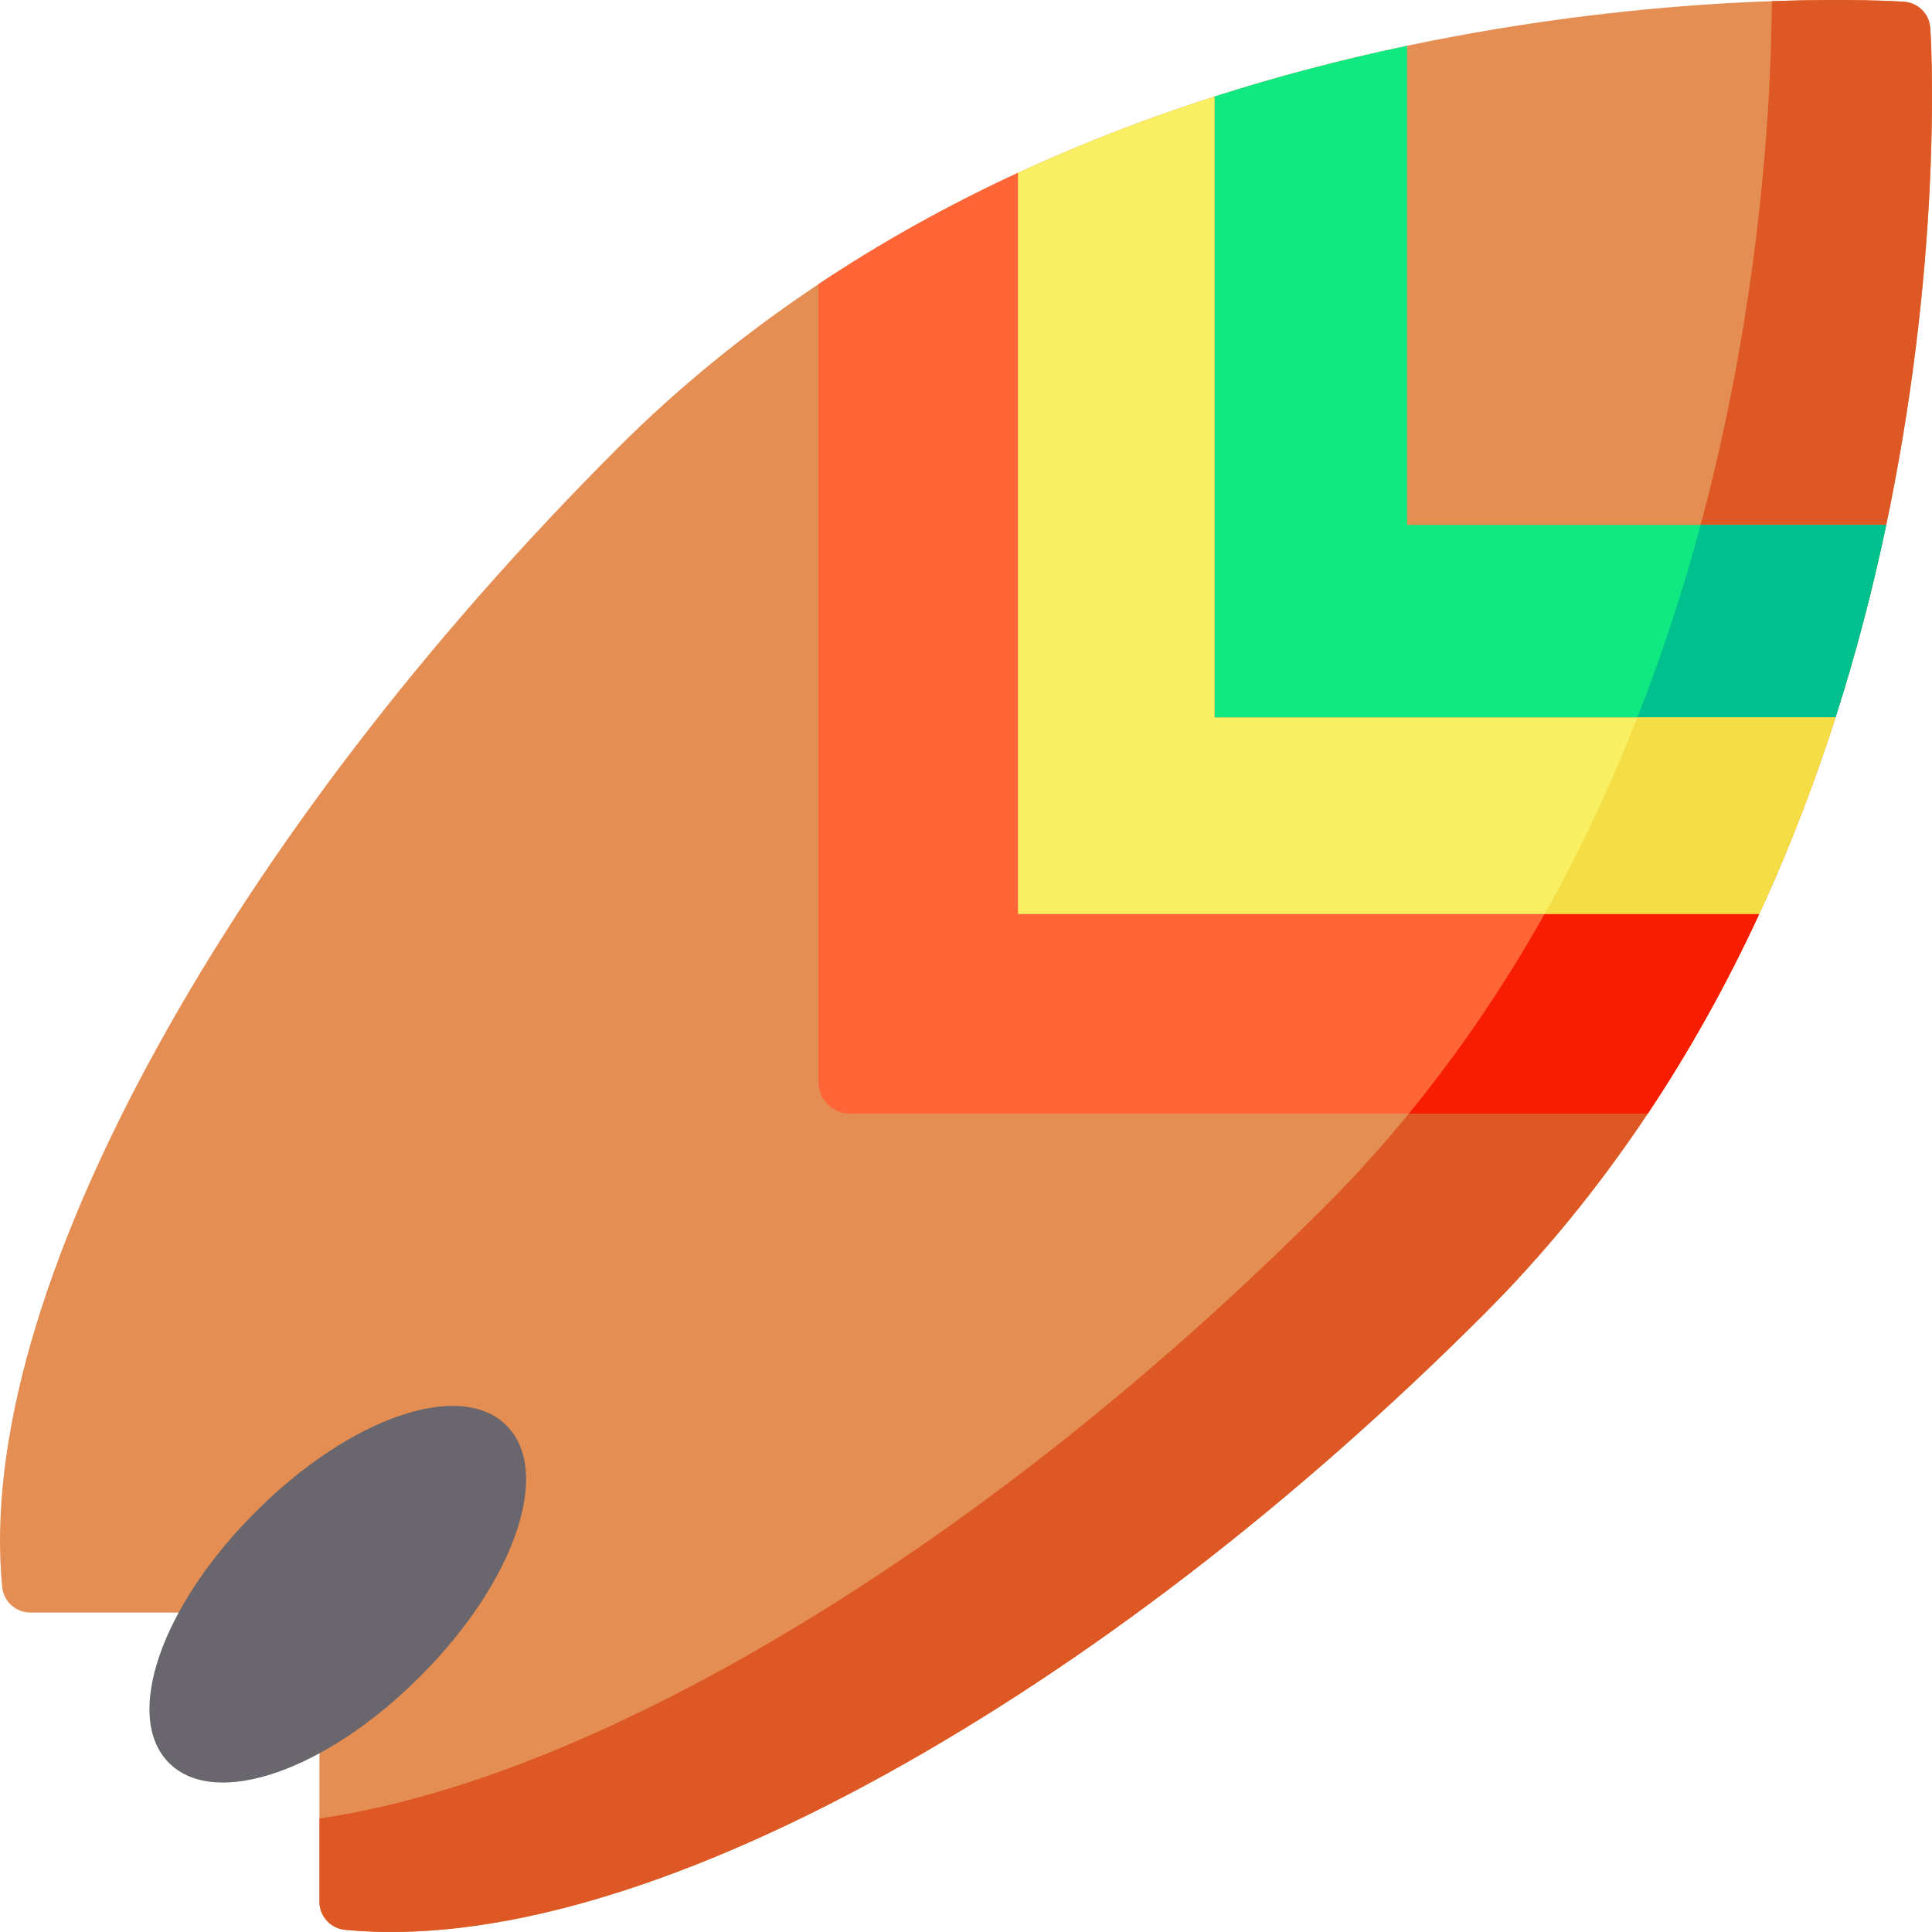
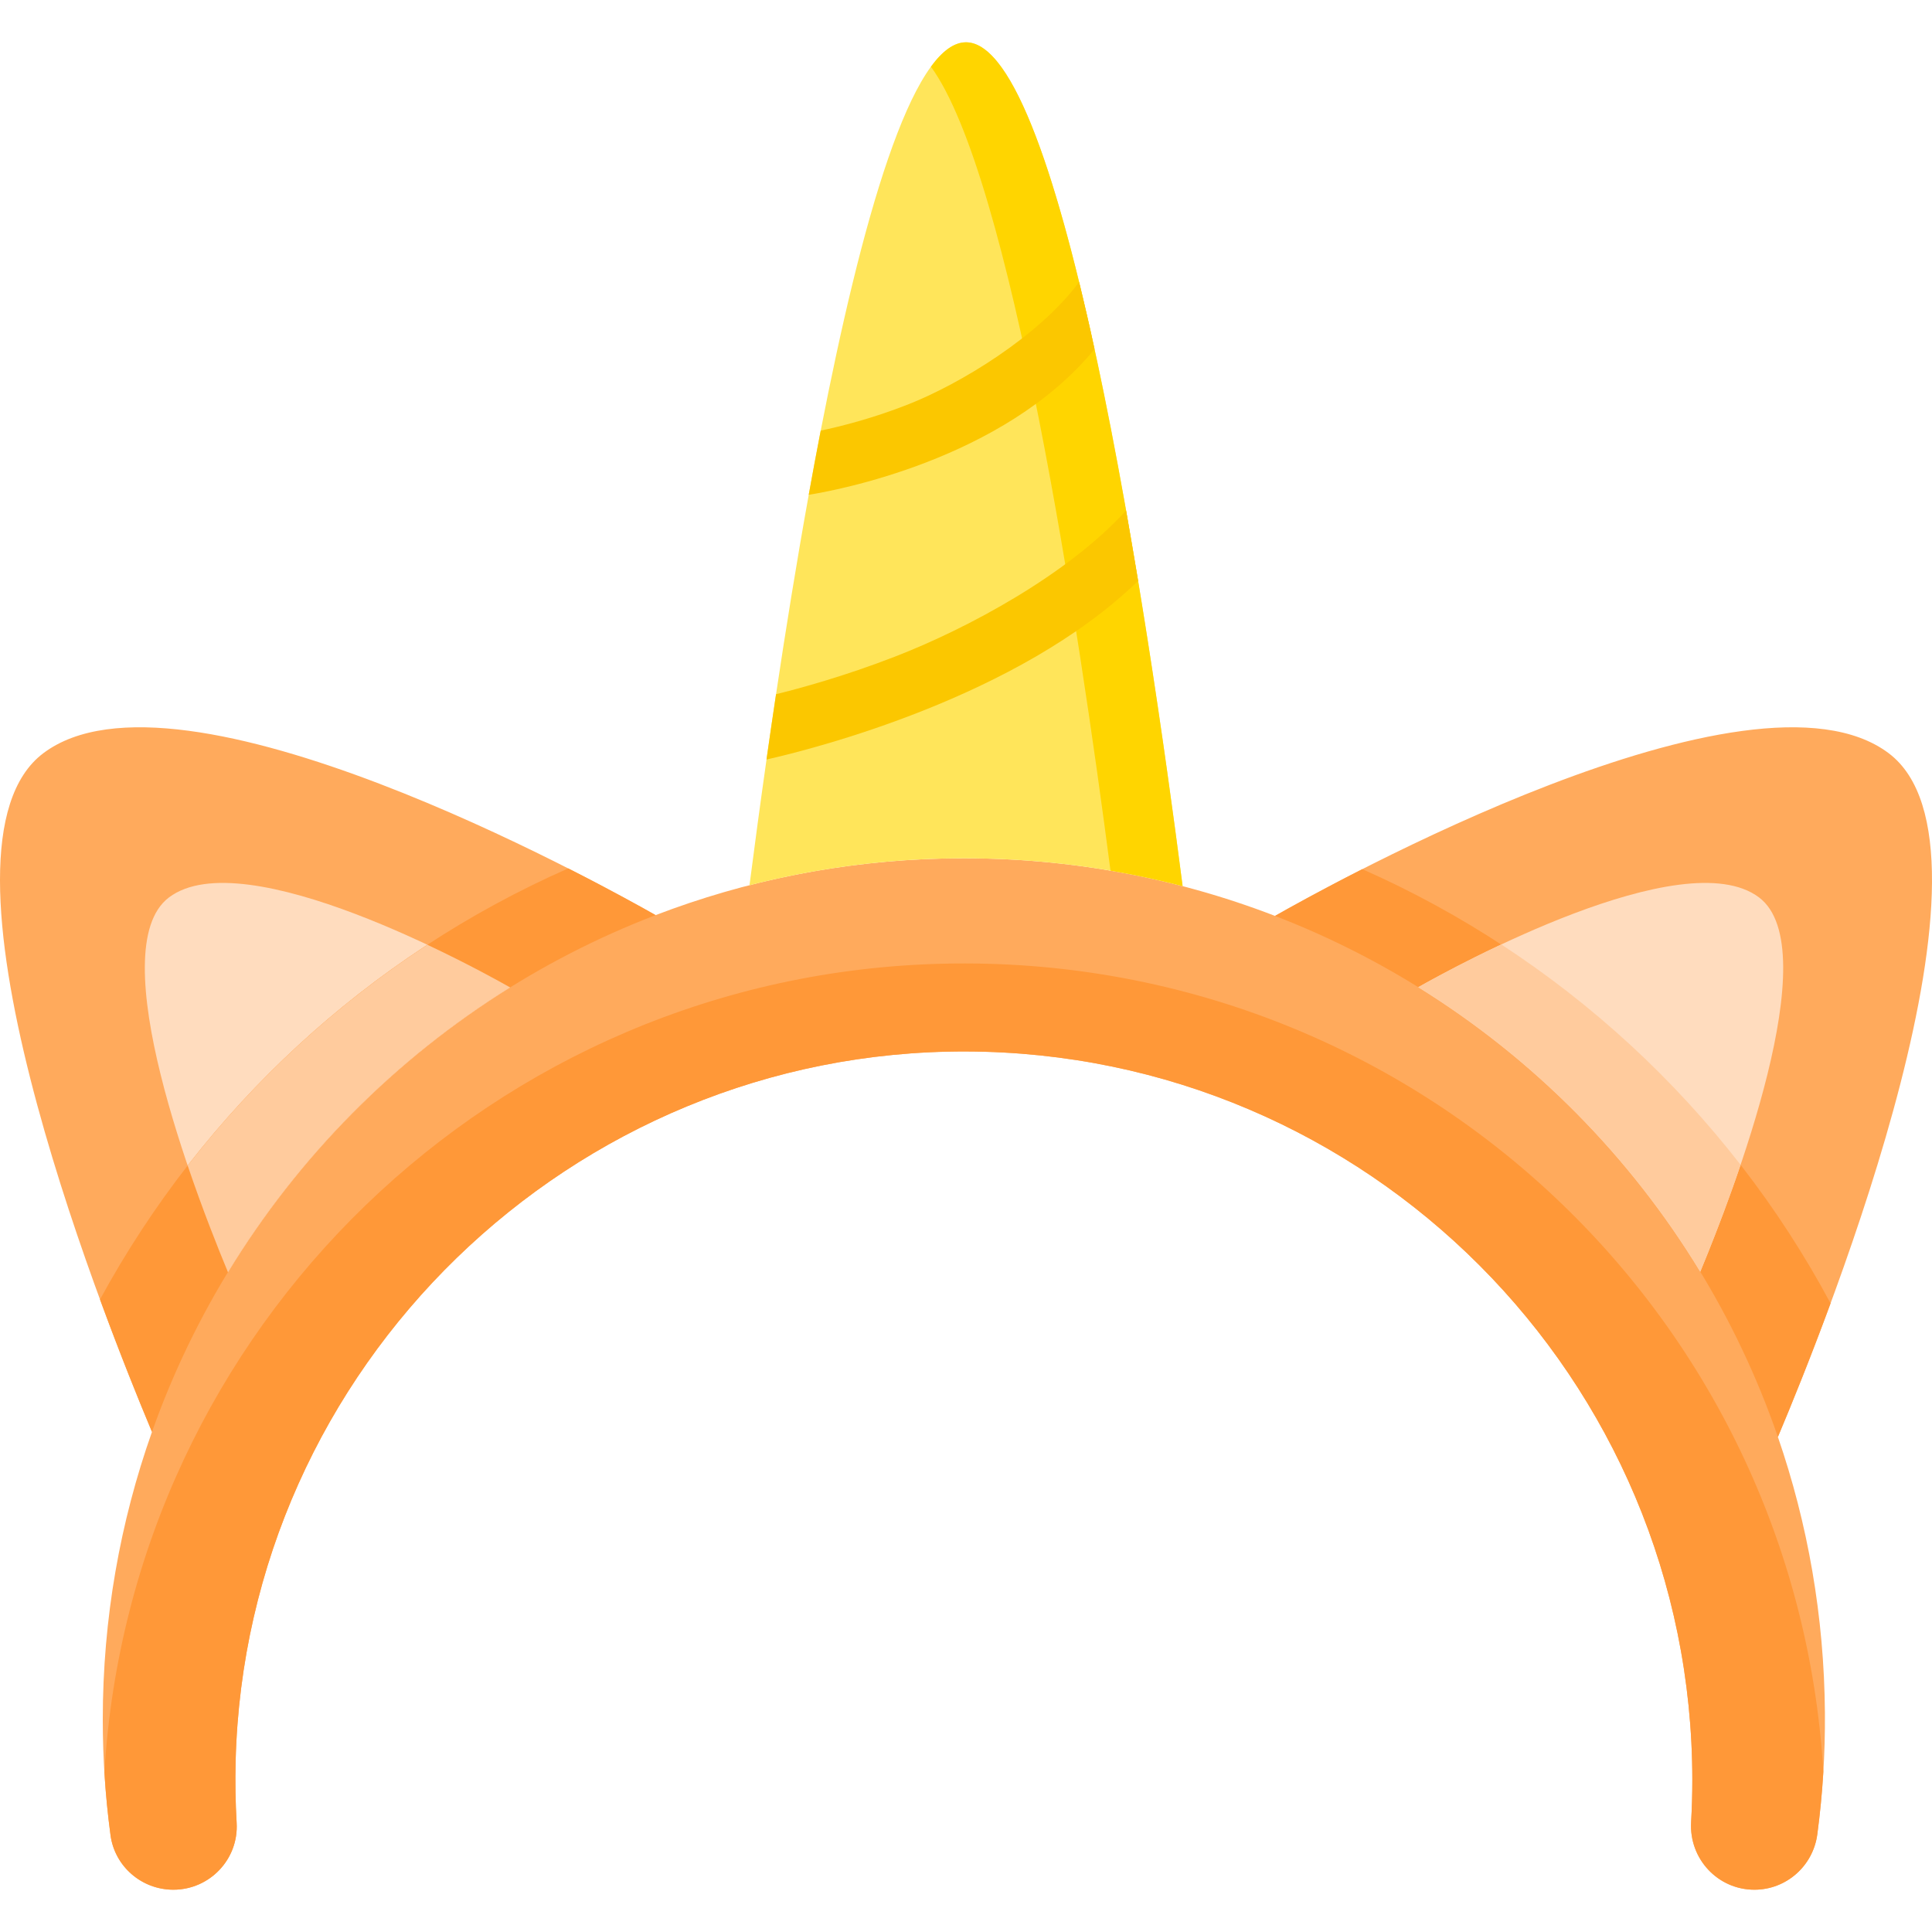
- <svg xmlns="http://www.w3.org/2000/svg" id="Layer_1" enable-background="new 0 0 512 512" height="512" viewBox="0 0 512 512" width="512">
-   <g>
-     <path d="m511.545 7.44c-.247-3.755-3.231-6.739-6.986-6.986-1.047-.071-13.993-.884-34.993-.149-21.516.757-51.475 3.14-85.748 9.638-3.663.693-7.318 1.421-10.932 2.192-17.55 3.691-34.576 8.174-50.995 13.435-16.97 5.43-33.296 11.702-48.859 18.738-1.082.488-2.164.99-3.238 1.485-18.78 8.683-36.436 18.547-52.904 29.528-19.445 12.954-37.221 27.463-53.18 43.422-50.21 50.21-92.345 105.001-121.858 158.457-30.722 55.639-44.998 105.213-41.272 143.374.375 3.839 3.606 6.774 7.467 6.774h44.999l31.614 31.614v44.999c-.007 2.058.827 3.939 2.192 5.303 1.188 1.188 2.786 1.98 4.575 2.157 38.161 3.726 87.742-10.543 143.382-41.265 53.455-29.514 108.24-71.656 158.45-121.865 15.959-15.959 30.461-33.728 43.415-53.173 10.981-16.468 20.852-34.131 29.535-52.911.495-1.075.997-2.156 1.485-3.239 7.036-15.563 13.307-31.889 18.738-48.859 5.261-16.418 9.744-33.445 13.435-50.995.771-3.613 1.499-7.269 2.192-10.932 12.83-67.703 9.627-118.606 9.486-120.742z" fill="#e58e53" />
-     <path d="m393.257 348.289c-50.21 50.21-104.994 92.352-158.45 121.865-55.64 30.723-105.221 44.992-143.382 41.265-1.789-.177-3.387-.969-4.575-2.157-1.365-1.365-2.199-3.245-2.192-5.303v-22.047c31.55-4.624 68.092-18.158 107.717-40.035 53.462-29.521 108.254-71.656 158.464-121.865 30.249-30.249 55.287-67.038 74.427-109.329 15.259-33.714 26.82-70.984 34.364-110.785 8.039-42.404 9.779-78.224 9.934-99.592 21-.735 33.947.078 34.993.149 3.755.247 6.739 3.231 6.986 6.986.141 2.135 3.344 53.038-9.489 120.741-.693 3.663-1.421 7.318-2.192 10.932-3.691 17.55-8.174 34.576-13.435 50.995-5.43 16.97-11.702 33.296-18.738 48.859-.488 1.082-.99 2.164-1.485 3.238-8.683 18.78-18.554 36.443-29.535 52.911-12.951 19.444-27.453 37.213-43.412 53.172z" fill="#dd5824" />
-     <path d="m436.672 295.116h-63.312l-148.098-.007c-4.624 0-8.372-3.748-8.372-8.372v-211.417c16.468-10.981 34.124-20.845 52.904-29.528v196.413h196.413c-8.683 18.781-18.554 36.443-29.535 52.911z" fill="#ff6536" />
-     <path d="m466.207 242.205h-196.413v-196.413c1.075-.495 2.157-.997 3.238-1.485 15.563-7.035 31.89-13.307 48.859-18.737v164.538h164.537c-5.43 16.97-11.702 33.296-18.738 48.859-.486 1.082-.988 2.164-1.483 3.238z" fill="#f9ef63" />
-     <path d="m486.429 190.108h-164.537v-164.538c16.418-5.261 33.445-9.744 50.995-13.435v126.978h126.978c-3.692 17.55-8.175 34.576-13.436 50.995z" fill="#10e881" />
-     <path d="m134.23 377.772c-12.23-12.23-41.453-2.168-66.527 22.906s-35.136 54.297-22.906 66.527 41.453 2.169 66.528-22.906 35.135-54.297 22.905-66.527z" fill="#69676d" />
-     <path d="m486.429 190.108h-52.494c6.406-16.305 11.999-33.339 16.744-50.995h49.185c-3.691 17.55-8.174 34.576-13.435 50.995z" fill="#00c18e" />
-     <path d="m436.672 295.116h-63.312c13.272-16.213 25.285-33.883 35.969-52.911h56.878c-8.683 18.781-18.554 36.443-29.535 52.911z" fill="#f71d00" />
-     <path d="m466.207 242.205h-56.878c5.699-10.125 11.009-20.64 15.938-31.522 3.041-6.717 5.932-13.583 8.669-20.576h52.494c-5.43 16.97-11.702 33.296-18.738 48.859-.488 1.083-.99 2.165-1.485 3.239z" fill="#f4dd45" />
+ <svg xmlns="http://www.w3.org/2000/svg" id="Capa_1" enable-background="new 0 0 512 512" height="512" viewBox="0 0 512 512" width="512">
+   <path d="m500.526 199.614c-36.358-27.399-149.113 35.406-162.63 43.11-27.166-10.477-56.839-15.929-87.877-15.206-26.828.624-52.508 5.884-76.277 15-15.008-8.526-126.208-70.079-162.269-42.904-32.977 24.851 14.144 144.89 28.803 179.853-8.437 23.827-13.04 49.467-13.04 76.184 0 10.41.701 20.656 2.054 30.696 1.118 8.296 8.271 14.447 16.642 14.447h.006c9.639 0 17.337-8.09 16.776-17.712-.314-5.39-.407-10.839-.269-16.339 2.633-104.521 89.001-188.393 193.555-188.092 106.358.306 192.483 86.62 192.483 193.049 0 3.753-.108 7.481-.32 11.181-.556 9.702 7.051 17.913 16.768 17.913 8.457 0 15.552-6.289 16.673-14.671 1.406-10.51 2.097-21.247 2.018-32.16-.186-25.659-4.564-50.253-12.461-73.159 13.963-33.113 62.779-156.01 29.365-181.19z" fill="#ffaa5c" />
+   <path d="m313.407 234.838c-20.173-5.255-41.438-7.83-63.383-7.315-17.71.412-34.916 2.854-51.4 7.078 1.267-9.829 2.782-21.131 4.513-33.319.01-.082.021-.175.031-.258.793-5.522 1.617-11.22 2.493-17.051 2.545-16.979 5.45-35.05 8.665-52.843 0-.031.01-.051.01-.082 1.02-5.687 2.081-11.343 3.163-16.927 10.653-54.863 24.098-102.915 38.501-102.915 10.581 0 20.626 25.881 29.435 61.333.185.731.361 1.463.546 2.194 1.391 5.718 2.761 11.663 4.08 17.783 2.947 13.507 5.708 27.828 8.273 42.262.031.165.062.34.093.505 1.102 6.223 2.164 12.456 3.184 18.658 4.965 29.97 8.994 59.075 11.796 80.897z" fill="#ffe55a" />
+   <path d="m294.295 230.726c6.468 1.103 12.843 2.475 19.113 4.108-9.282-72.104-31.831-223.625-57.408-223.625-3.149 0-6.252 2.306-9.29 6.469 21.179 29.018 39.198 148.696 47.585 213.048z" fill="#ffd500" />
+   <path d="m135.193 261.677c-8.978-5.089-70.404-38.929-90.409-23.853-18.086 13.63 6.989 78.551 15.632 99.325 18.657-30.641 44.316-56.548 74.777-75.472z" fill="#ffdcbe" />
+   <path d="m361.025 230.336c-11.566 5.877-20.004 10.607-23.129 12.388 62.288 24.022 111.356 74.534 133.265 138.08 3.254-7.716 8.4-20.31 13.957-35.403-27.29-50.97-71.024-91.612-124.093-115.065z" fill="#ff9838" />
+   <path d="m450.583 337.017c8.692-20.913 33.625-85.591 15.576-99.192-19.935-15.023-80.991 18.522-90.305 23.794 30.444 18.875 56.095 44.727 74.729 75.398z" fill="#ffdcbe" />
+   <path d="m150.582 230.137c-52.927 23.308-96.612 63.724-124.076 114.24 5.388 14.696 10.425 27.112 13.77 35.089 22.271-62.894 71.327-113.117 133.466-136.948-3.413-1.939-11.812-6.624-23.16-12.381z" fill="#ff9838" />
+   <path d="m113.261 250.376c-24.291 15.86-45.77 35.661-63.529 58.503 3.966 11.696 8.074 21.997 10.683 28.271 18.658-30.642 44.317-56.549 74.777-75.472-2.897-1.643-11.262-6.281-21.931-11.302z" fill="#ffcb9d" />
+   <path d="m397.852 250.295c-10.63 4.996-18.999 9.626-21.998 11.324 30.444 18.875 56.096 44.727 74.729 75.398 2.626-6.319 6.735-16.634 10.692-28.327-17.729-22.821-39.169-42.581-63.423-58.395z" fill="#ffcb9d" />
+   <path d="m464.931 500.794c8.457 0 15.552-6.289 16.673-14.671.731-5.469 1.265-11 1.601-16.584-7.305-122.036-109.454-217.031-233.186-214.151-118.895 2.768-215.286 96.476-222.351 214.261.342 5.623.88 11.192 1.622 16.698 1.118 8.296 8.271 14.447 16.642 14.447h.005c9.639 0 17.337-8.09 16.776-17.712-.314-5.39-.407-10.839-.269-16.339 2.634-104.521 89.002-188.393 193.556-188.092 106.358.306 192.483 86.62 192.483 193.049 0 3.753-.108 7.481-.32 11.181-.556 9.702 7.051 17.913 16.768 17.913z" fill="#ff9838" />
+   <g fill="#fbc700">
+     <path d="m290.061 92.515c-24.109 29.445-69.173 37.574-75.736 38.615 0-.031.01-.051.01-.082 1.02-5.687 2.081-11.343 3.163-16.927 4.997-1.051 13.631-3.183 23.212-6.964 13.713-5.409 34.617-18.03 45.27-32.423 1.392 5.717 2.762 11.661 4.081 17.781z" />
+     <path d="m301.61 153.94c-31.784 30.888-86.203 44.57-98.474 47.341.01-.082.021-.175.031-.258.793-5.522 1.617-11.22 2.493-17.051 6.202-1.525 17.999-4.719 31.526-9.963 19.276-7.459 45.899-21.811 61.24-38.728z" />
  </g>
</svg>
